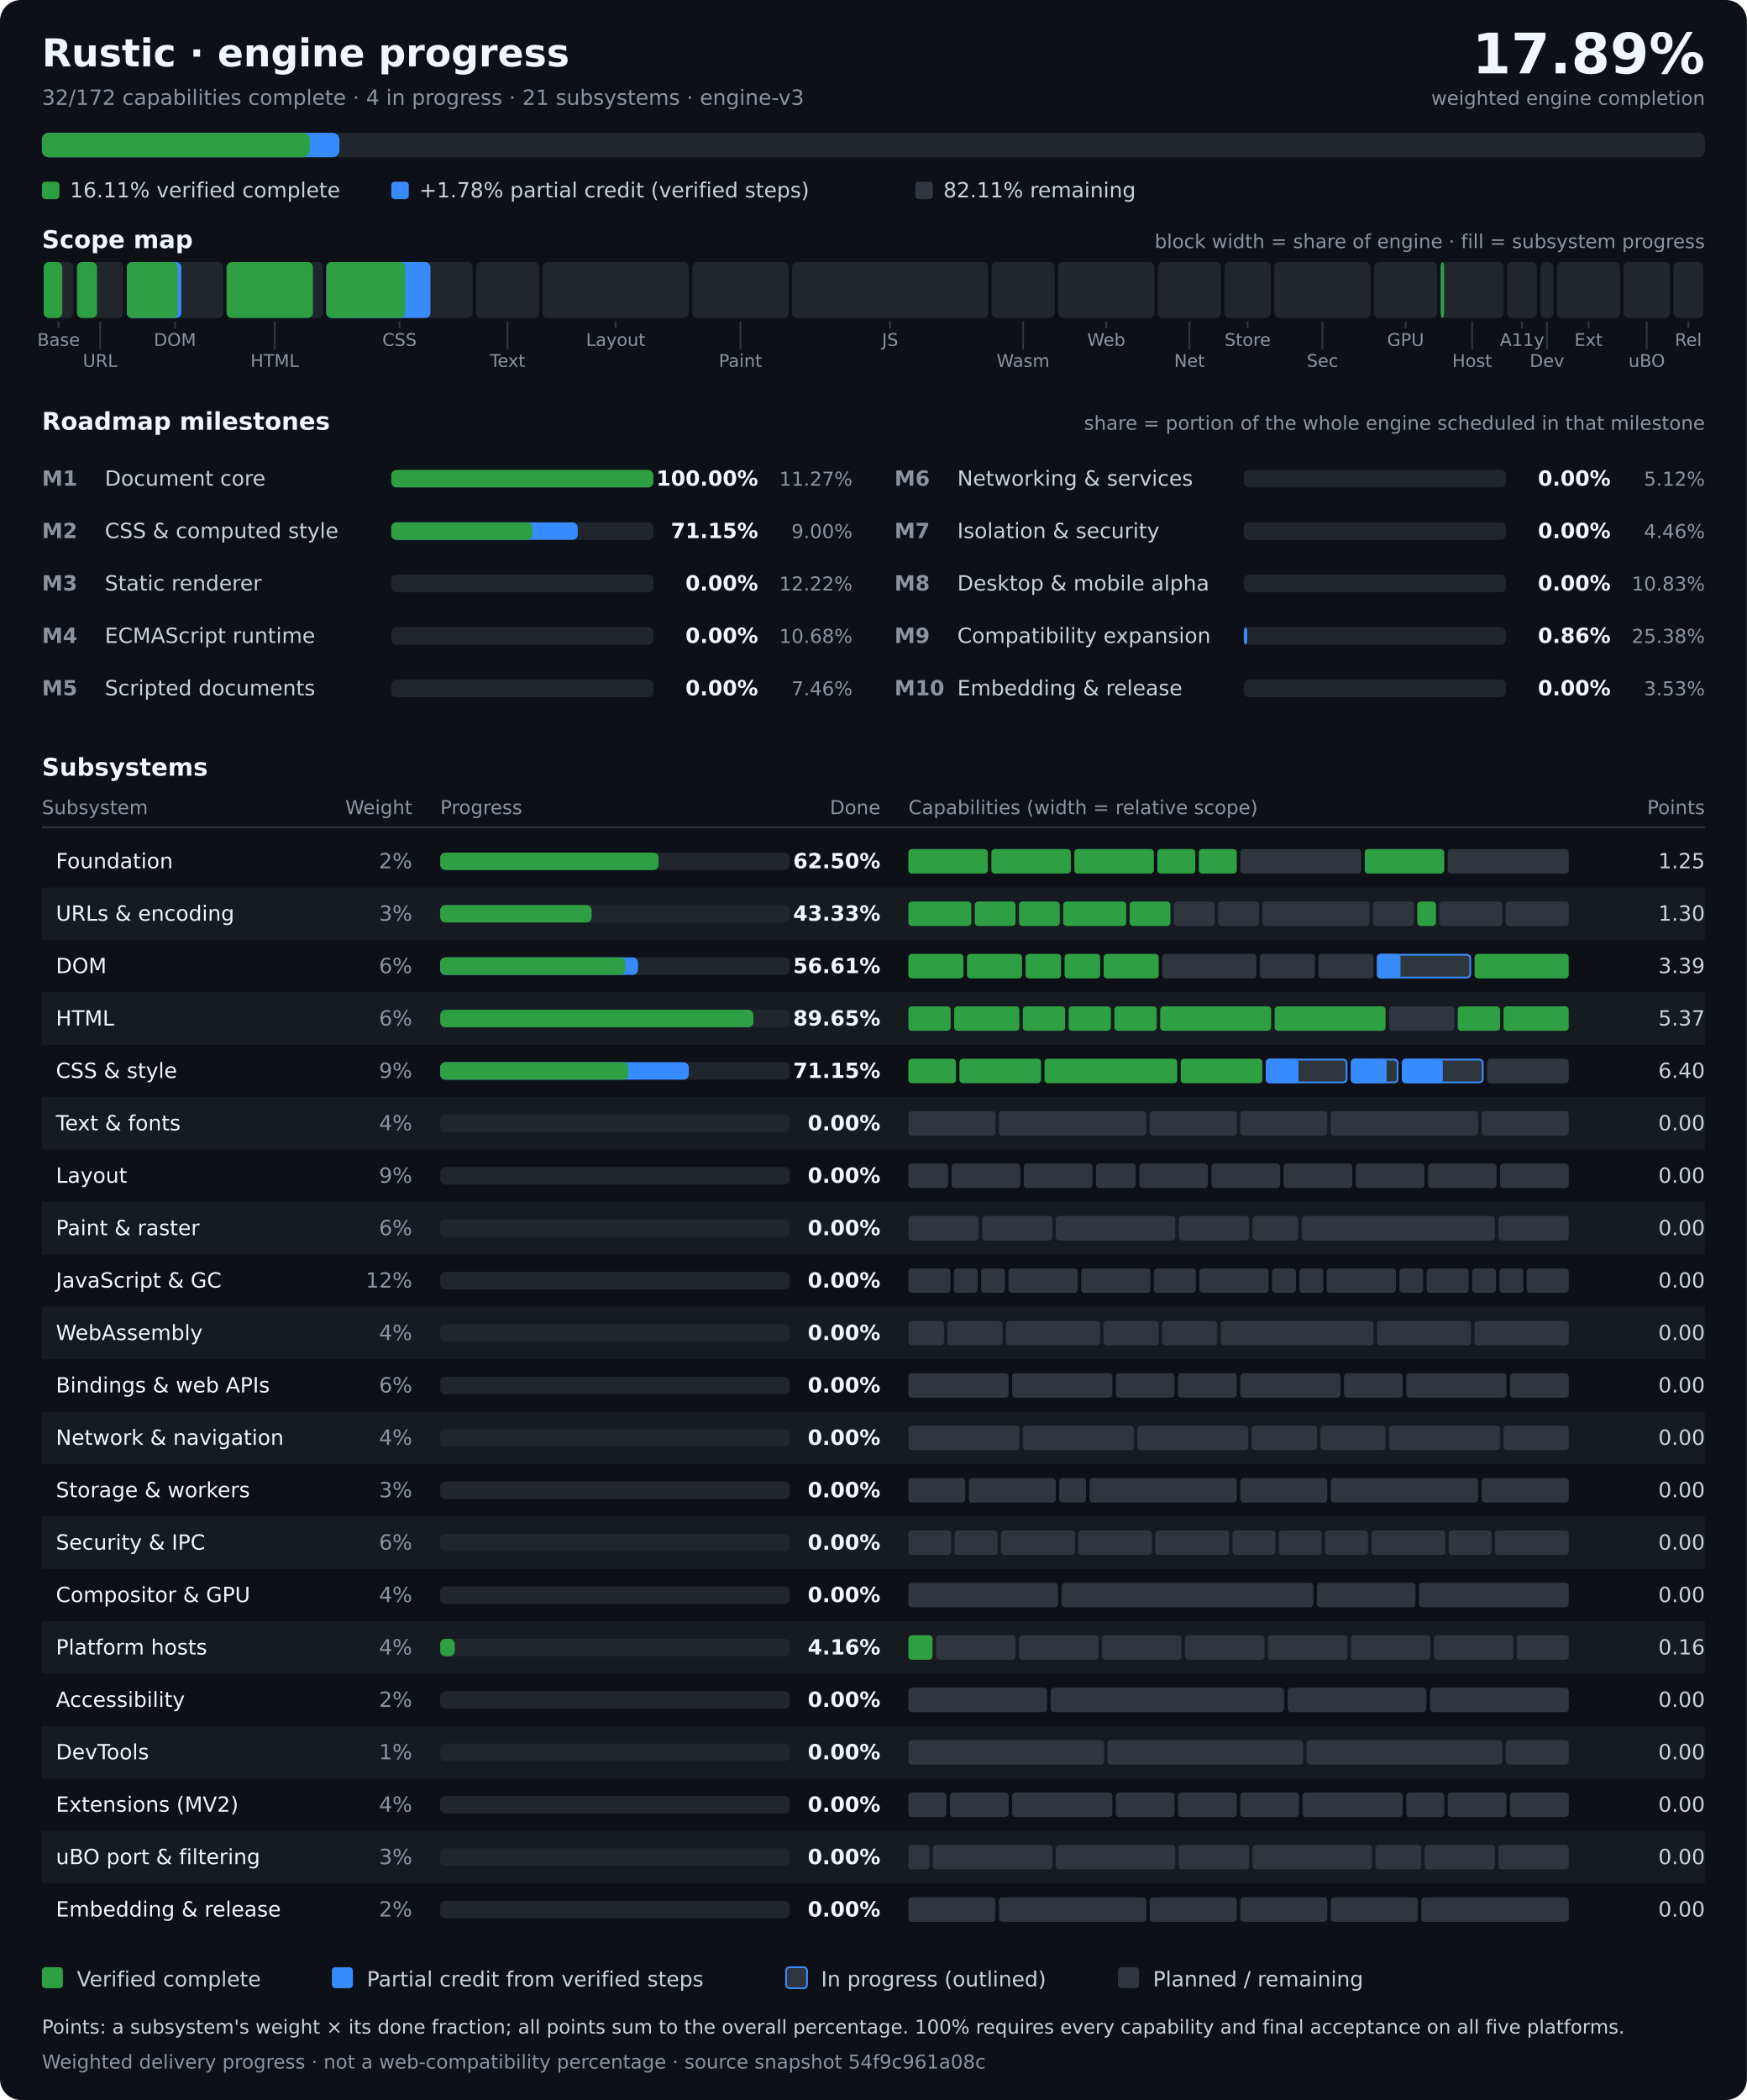
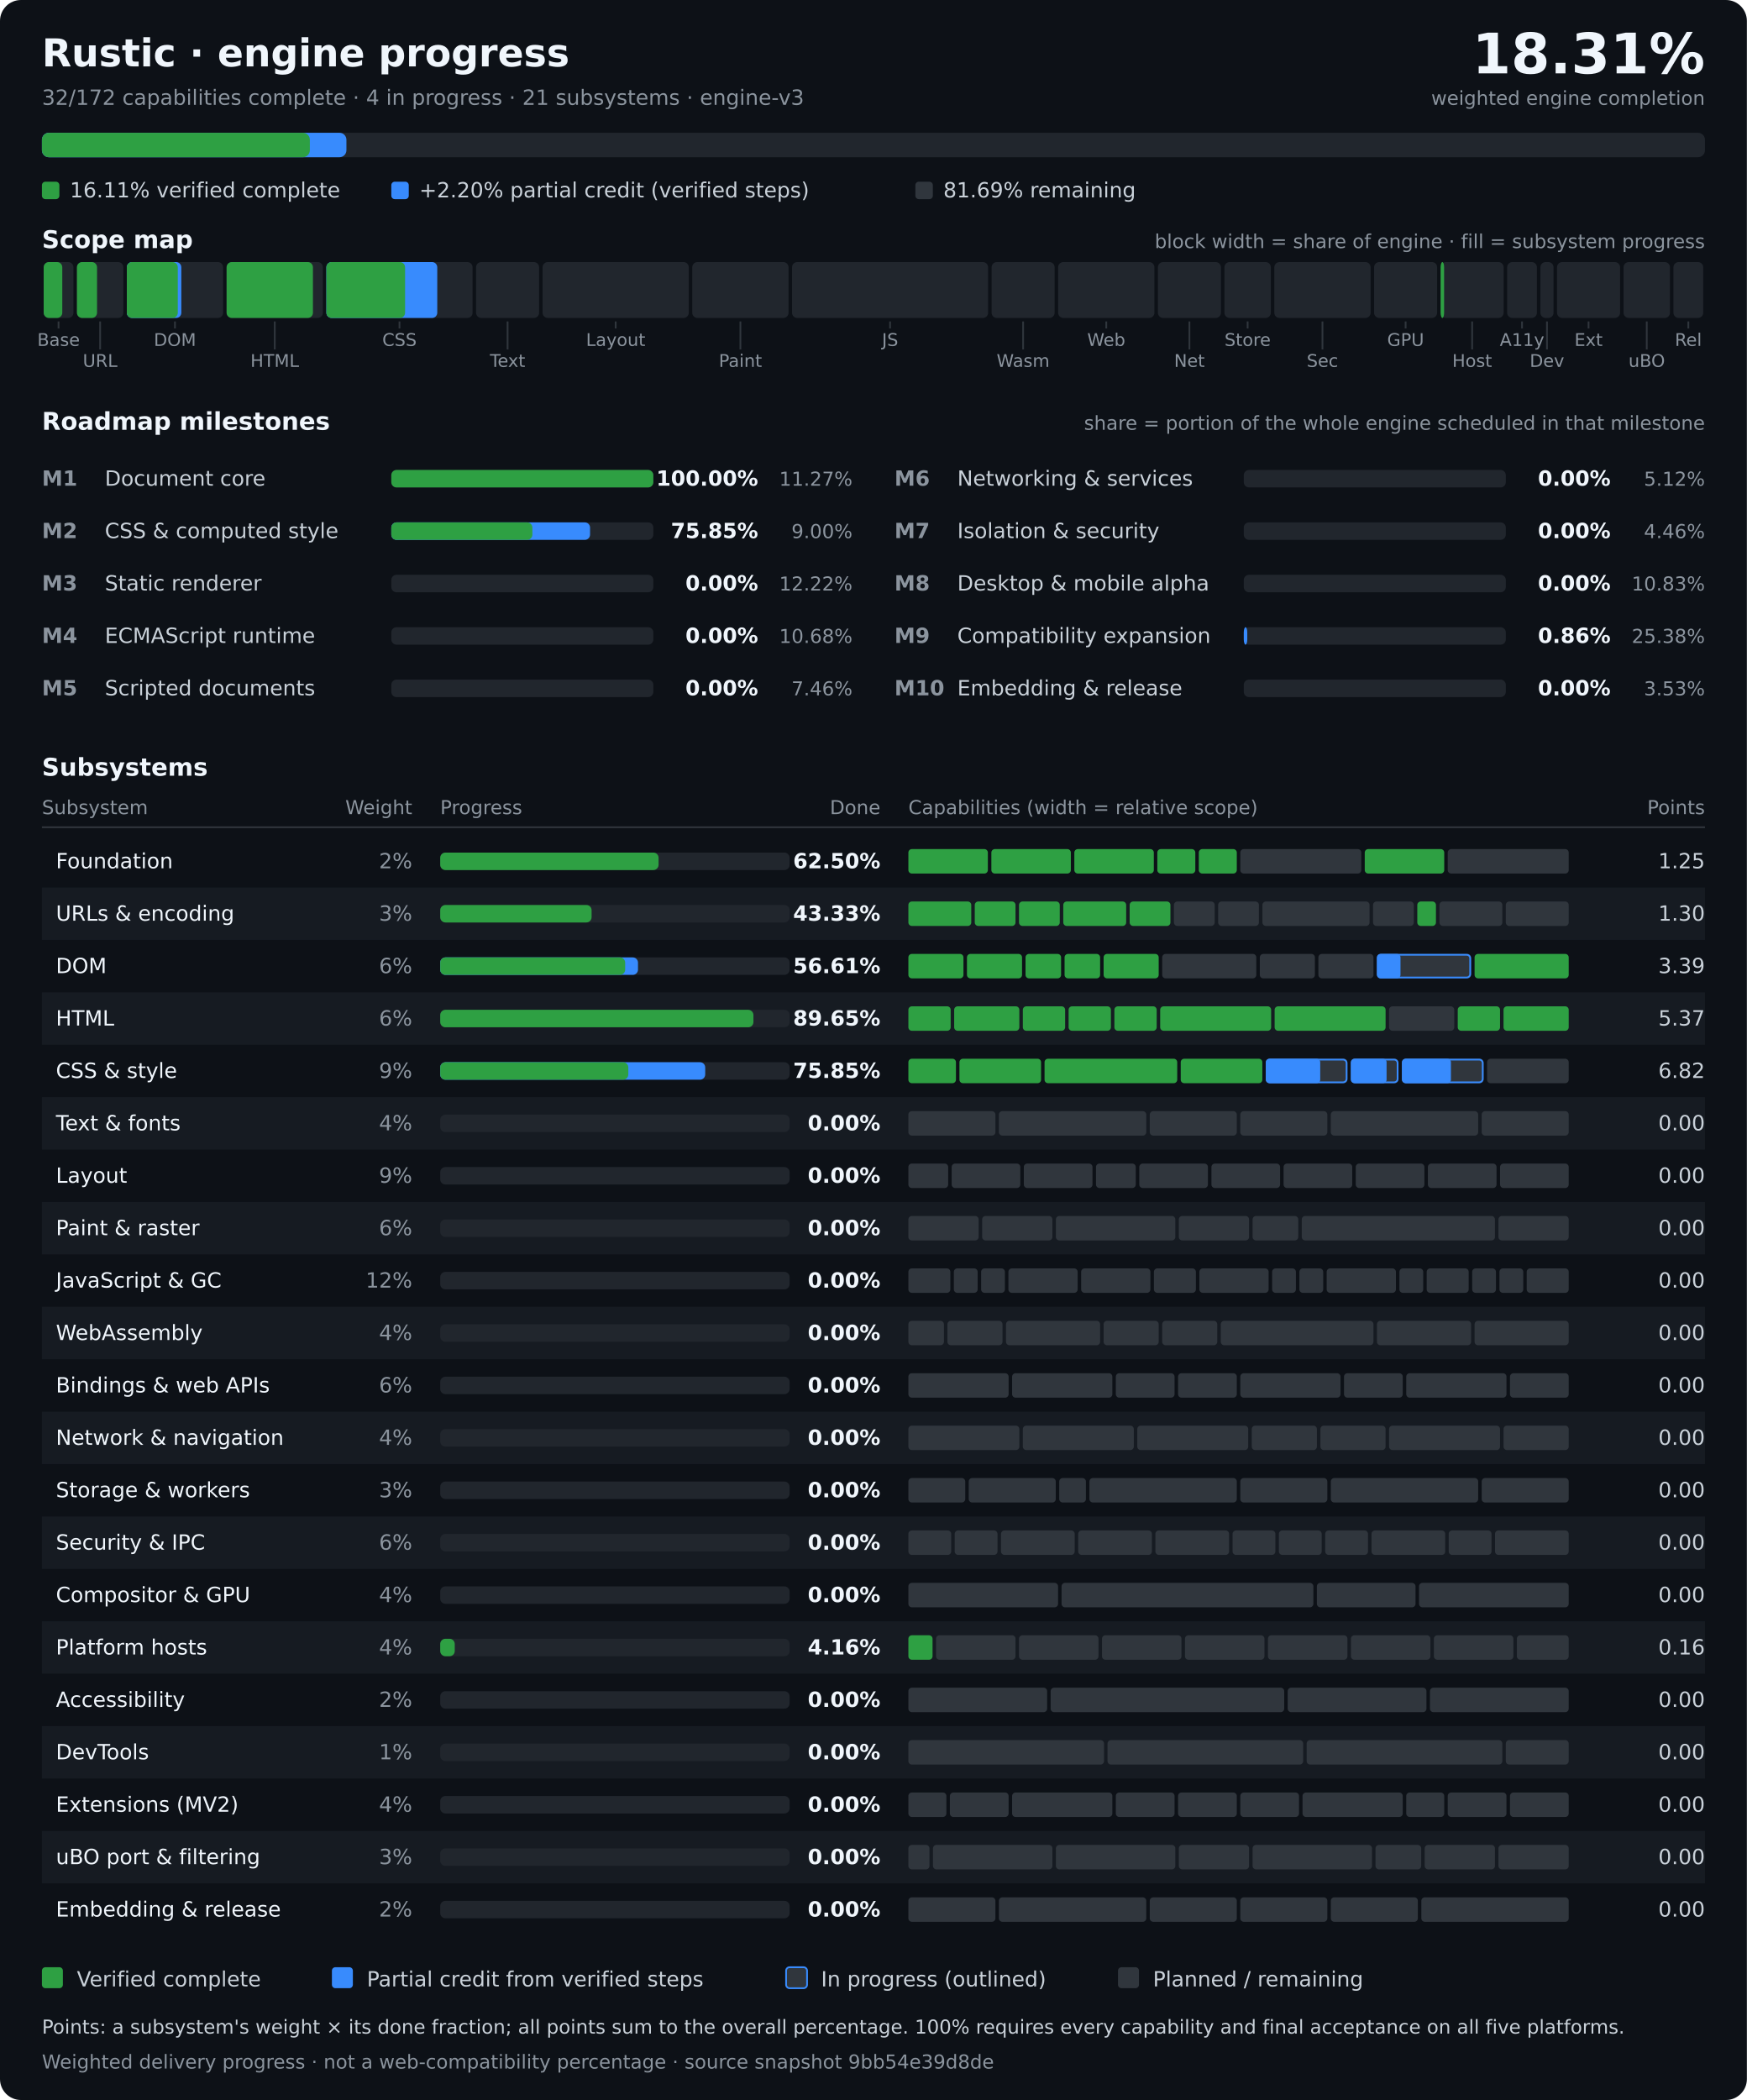
<svg xmlns="http://www.w3.org/2000/svg" width="1000" height="1202" viewBox="0 0 1000 1202" role="img" aria-labelledby="title desc">
  <rect width="1000" height="1202" rx="12" fill="#0d1117" />
  <g font-family="DejaVu Sans,Arial,sans-serif">
    <text x="24.00" y="38" fill="#f0f6fc" font-size="22" font-weight="700">Rustic · engine progress</text>
    <text x="24.00" y="60" fill="#8b949e" font-size="12">32/172 capabilities complete · 4 in progress · 21 subsystems · engine-v3</text>
-     <text x="976.00" y="42" fill="#f0f6fc" font-size="32" text-anchor="end" font-weight="700">17.89%</text>
+     <text x="976.00" y="42" fill="#f0f6fc" font-size="32" text-anchor="end" font-weight="700">18.31%</text>
    <text x="976.00" y="60" fill="#8b949e" font-size="11" text-anchor="end">weighted engine completion</text>
    <rect x="24.00" y="76" width="952.00" height="14" rx="4" fill="#21262d" />
-     <rect x="24.00" y="76" width="170.31" height="14" rx="4" fill="#388bfd" />
+     <rect x="24.00" y="76" width="174.31" height="14" rx="4" fill="#388bfd" />
    <rect x="24.00" y="76" width="153.37" height="14" rx="4" fill="#2ea043" />
    <rect x="24" y="104" width="10" height="10" rx="2" fill="#2ea043" />
    <text x="40.00" y="113" fill="#c9d1d9" font-size="12">16.11% verified complete</text>
    <rect x="224" y="104" width="10" height="10" rx="2" fill="#388bfd" />
-     <text x="240.00" y="113" fill="#c9d1d9" font-size="12">+1.78% partial credit (verified steps)</text>
+     <text x="240.00" y="113" fill="#c9d1d9" font-size="12">+2.20% partial credit (verified steps)</text>
    <rect x="524" y="104" width="10" height="10" rx="2" fill="#30363d" />
-     <text x="540.00" y="113" fill="#c9d1d9" font-size="12">82.11% remaining</text>
+     <text x="540.00" y="113" fill="#c9d1d9" font-size="12">81.69% remaining</text>
    <text x="24.00" y="142" fill="#f0f6fc" font-size="14" font-weight="600">Scope map</text>
    <text x="976.00" y="142" fill="#8b949e" font-size="11" text-anchor="end">block width = share of engine · fill = subsystem progress</text>
    <g>
      <rect x="25.00" y="150" width="17.04" height="32" rx="3" fill="#21262d" />
      <rect x="25.00" y="150" width="10.65" height="32" rx="3" fill="#2ea043" />
      <rect x="33.02" y="184" width="1" height="4" fill="#30363d" />
      <text x="33.52" y="198" fill="#8b949e" font-size="10" text-anchor="middle">Base</text>
    </g>
    <g>
      <rect x="44.04" y="150" width="26.56" height="32" rx="3" fill="#21262d" />
      <rect x="44.04" y="150" width="11.51" height="32" rx="3" fill="#2ea043" />
      <rect x="56.82" y="184" width="1" height="16" fill="#30363d" />
      <text x="57.32" y="210" fill="#8b949e" font-size="10" text-anchor="middle">URL</text>
    </g>
    <g>
      <rect x="72.60" y="150" width="55.12" height="32" rx="3" fill="#21262d" />
      <rect x="72.60" y="150" width="31.20" height="32" rx="3" fill="#388bfd" />
      <rect x="72.60" y="150" width="29.18" height="32" rx="3" fill="#2ea043" />
      <rect x="99.66" y="184" width="1" height="4" fill="#30363d" />
      <text x="100.16" y="198" fill="#8b949e" font-size="10" text-anchor="middle">DOM</text>
    </g>
    <g>
      <rect x="129.72" y="150" width="55.12" height="32" rx="3" fill="#21262d" />
      <rect x="129.72" y="150" width="49.42" height="32" rx="3" fill="#2ea043" />
      <rect x="156.78" y="184" width="1" height="16" fill="#30363d" />
      <text x="157.28" y="210" fill="#8b949e" font-size="10" text-anchor="middle">HTML</text>
    </g>
    <g>
      <rect x="186.84" y="150" width="83.68" height="32" rx="3" fill="#21262d" />
-       <rect x="186.84" y="150" width="59.54" height="32" rx="3" fill="#388bfd" />
+       <rect x="186.84" y="150" width="63.47" height="32" rx="3" fill="#388bfd" />
      <rect x="186.84" y="150" width="45.05" height="32" rx="3" fill="#2ea043" />
      <rect x="228.18" y="184" width="1" height="4" fill="#30363d" />
      <text x="228.68" y="198" fill="#8b949e" font-size="10" text-anchor="middle">CSS</text>
    </g>
    <g>
      <rect x="272.52" y="150" width="36.08" height="32" rx="3" fill="#21262d" />
      <rect x="290.06" y="184" width="1" height="16" fill="#30363d" />
      <text x="290.56" y="210" fill="#8b949e" font-size="10" text-anchor="middle">Text</text>
    </g>
    <g>
      <rect x="310.60" y="150" width="83.68" height="32" rx="3" fill="#21262d" />
      <rect x="351.94" y="184" width="1" height="4" fill="#30363d" />
      <text x="352.44" y="198" fill="#8b949e" font-size="10" text-anchor="middle">Layout</text>
    </g>
    <g>
      <rect x="396.28" y="150" width="55.12" height="32" rx="3" fill="#21262d" />
      <rect x="423.34" y="184" width="1" height="16" fill="#30363d" />
      <text x="423.84" y="210" fill="#8b949e" font-size="10" text-anchor="middle">Paint</text>
    </g>
    <g>
      <rect x="453.40" y="150" width="112.24" height="32" rx="3" fill="#21262d" />
      <rect x="509.02" y="184" width="1" height="4" fill="#30363d" />
      <text x="509.52" y="198" fill="#8b949e" font-size="10" text-anchor="middle">JS</text>
    </g>
    <g>
      <rect x="567.64" y="150" width="36.08" height="32" rx="3" fill="#21262d" />
      <rect x="585.18" y="184" width="1" height="16" fill="#30363d" />
      <text x="585.68" y="210" fill="#8b949e" font-size="10" text-anchor="middle">Wasm</text>
    </g>
    <g>
      <rect x="605.72" y="150" width="55.12" height="32" rx="3" fill="#21262d" />
      <rect x="632.78" y="184" width="1" height="4" fill="#30363d" />
      <text x="633.28" y="198" fill="#8b949e" font-size="10" text-anchor="middle">Web</text>
    </g>
    <g>
      <rect x="662.84" y="150" width="36.08" height="32" rx="3" fill="#21262d" />
      <rect x="680.38" y="184" width="1" height="16" fill="#30363d" />
      <text x="680.88" y="210" fill="#8b949e" font-size="10" text-anchor="middle">Net</text>
    </g>
    <g>
      <rect x="700.92" y="150" width="26.56" height="32" rx="3" fill="#21262d" />
      <rect x="713.70" y="184" width="1" height="4" fill="#30363d" />
      <text x="714.20" y="198" fill="#8b949e" font-size="10" text-anchor="middle">Store</text>
    </g>
    <g>
      <rect x="729.48" y="150" width="55.12" height="32" rx="3" fill="#21262d" />
      <rect x="756.54" y="184" width="1" height="16" fill="#30363d" />
      <text x="757.04" y="210" fill="#8b949e" font-size="10" text-anchor="middle">Sec</text>
    </g>
    <g>
      <rect x="786.60" y="150" width="36.08" height="32" rx="3" fill="#21262d" />
      <rect x="804.14" y="184" width="1" height="4" fill="#30363d" />
      <text x="804.64" y="198" fill="#8b949e" font-size="10" text-anchor="middle">GPU</text>
    </g>
    <g>
      <rect x="824.68" y="150" width="36.08" height="32" rx="3" fill="#21262d" />
      <rect x="824.68" y="150" width="2.00" height="32" rx="3" fill="#2ea043" />
      <rect x="842.22" y="184" width="1" height="16" fill="#30363d" />
      <text x="842.72" y="210" fill="#8b949e" font-size="10" text-anchor="middle">Host</text>
    </g>
    <g>
      <rect x="862.76" y="150" width="17.04" height="32" rx="3" fill="#21262d" />
      <rect x="870.78" y="184" width="1" height="4" fill="#30363d" />
      <text x="871.28" y="198" fill="#8b949e" font-size="10" text-anchor="middle">A11y</text>
    </g>
    <g>
      <rect x="881.80" y="150" width="7.52" height="32" rx="3" fill="#21262d" />
      <rect x="885.06" y="184" width="1" height="16" fill="#30363d" />
      <text x="885.56" y="210" fill="#8b949e" font-size="10" text-anchor="middle">Dev</text>
    </g>
    <g>
      <rect x="891.32" y="150" width="36.08" height="32" rx="3" fill="#21262d" />
      <rect x="908.86" y="184" width="1" height="4" fill="#30363d" />
      <text x="909.36" y="198" fill="#8b949e" font-size="10" text-anchor="middle">Ext</text>
    </g>
    <g>
      <rect x="929.40" y="150" width="26.56" height="32" rx="3" fill="#21262d" />
      <rect x="942.18" y="184" width="1" height="16" fill="#30363d" />
      <text x="942.68" y="210" fill="#8b949e" font-size="10" text-anchor="middle">uBO</text>
    </g>
    <g>
      <rect x="957.96" y="150" width="17.04" height="32" rx="3" fill="#21262d" />
      <rect x="965.98" y="184" width="1" height="4" fill="#30363d" />
      <text x="966.48" y="198" fill="#8b949e" font-size="10" text-anchor="middle">Rel</text>
    </g>
    <text x="24.00" y="246" fill="#f0f6fc" font-size="14" font-weight="600">Roadmap milestones</text>
    <text x="976.00" y="246" fill="#8b949e" font-size="11" text-anchor="end">share = portion of the whole engine scheduled in that milestone</text>
    <g>
      <text x="24.00" y="278" fill="#8b949e" font-size="12" font-weight="600">M1</text>
      <text x="60.00" y="278" fill="#c9d1d9" font-size="12">Document core</text>
      <rect x="224.00" y="269" width="150.00" height="10" rx="3" fill="#21262d" />
      <rect x="224.00" y="269" width="150.00" height="10" rx="3" fill="#2ea043" />
      <text x="434.00" y="278" fill="#f0f6fc" font-size="12" text-anchor="end" font-weight="600">100.00%</text>
      <text x="488.00" y="278" fill="#8b949e" font-size="11" text-anchor="end">11.27%</text>
    </g>
    <g>
      <text x="24.00" y="308" fill="#8b949e" font-size="12" font-weight="600">M2</text>
      <text x="60.00" y="308" fill="#c9d1d9" font-size="12">CSS &amp; computed style</text>
      <rect x="224.00" y="299" width="150.00" height="10" rx="3" fill="#21262d" />
-       <rect x="224.00" y="299" width="106.72" height="10" rx="3" fill="#388bfd" />
+       <rect x="224.00" y="299" width="113.78" height="10" rx="3" fill="#388bfd" />
      <rect x="224.00" y="299" width="80.76" height="10" rx="3" fill="#2ea043" />
-       <text x="434.00" y="308" fill="#f0f6fc" font-size="12" text-anchor="end" font-weight="600">71.15%</text>
+       <text x="434.00" y="308" fill="#f0f6fc" font-size="12" text-anchor="end" font-weight="600">75.85%</text>
      <text x="488.00" y="308" fill="#8b949e" font-size="11" text-anchor="end">9.00%</text>
    </g>
    <g>
      <text x="24.00" y="338" fill="#8b949e" font-size="12" font-weight="600">M3</text>
      <text x="60.00" y="338" fill="#c9d1d9" font-size="12">Static renderer</text>
      <rect x="224.00" y="329" width="150.00" height="10" rx="3" fill="#21262d" />
      <text x="434.00" y="338" fill="#f0f6fc" font-size="12" text-anchor="end" font-weight="600">0.00%</text>
      <text x="488.00" y="338" fill="#8b949e" font-size="11" text-anchor="end">12.22%</text>
    </g>
    <g>
      <text x="24.00" y="368" fill="#8b949e" font-size="12" font-weight="600">M4</text>
      <text x="60.00" y="368" fill="#c9d1d9" font-size="12">ECMAScript runtime</text>
      <rect x="224.00" y="359" width="150.00" height="10" rx="3" fill="#21262d" />
      <text x="434.00" y="368" fill="#f0f6fc" font-size="12" text-anchor="end" font-weight="600">0.00%</text>
      <text x="488.00" y="368" fill="#8b949e" font-size="11" text-anchor="end">10.68%</text>
    </g>
    <g>
      <text x="24.00" y="398" fill="#8b949e" font-size="12" font-weight="600">M5</text>
      <text x="60.00" y="398" fill="#c9d1d9" font-size="12">Scripted documents</text>
      <rect x="224.00" y="389" width="150.00" height="10" rx="3" fill="#21262d" />
      <text x="434.00" y="398" fill="#f0f6fc" font-size="12" text-anchor="end" font-weight="600">0.00%</text>
      <text x="488.00" y="398" fill="#8b949e" font-size="11" text-anchor="end">7.46%</text>
    </g>
    <g>
      <text x="512.00" y="278" fill="#8b949e" font-size="12" font-weight="600">M6</text>
      <text x="548.00" y="278" fill="#c9d1d9" font-size="12">Networking &amp; services</text>
      <rect x="712.00" y="269" width="150.00" height="10" rx="3" fill="#21262d" />
      <text x="922.00" y="278" fill="#f0f6fc" font-size="12" text-anchor="end" font-weight="600">0.00%</text>
      <text x="976.00" y="278" fill="#8b949e" font-size="11" text-anchor="end">5.12%</text>
    </g>
    <g>
      <text x="512.00" y="308" fill="#8b949e" font-size="12" font-weight="600">M7</text>
      <text x="548.00" y="308" fill="#c9d1d9" font-size="12">Isolation &amp; security</text>
      <rect x="712.00" y="299" width="150.00" height="10" rx="3" fill="#21262d" />
      <text x="922.00" y="308" fill="#f0f6fc" font-size="12" text-anchor="end" font-weight="600">0.00%</text>
      <text x="976.00" y="308" fill="#8b949e" font-size="11" text-anchor="end">4.46%</text>
    </g>
    <g>
      <text x="512.00" y="338" fill="#8b949e" font-size="12" font-weight="600">M8</text>
      <text x="548.00" y="338" fill="#c9d1d9" font-size="12">Desktop &amp; mobile alpha</text>
      <rect x="712.00" y="329" width="150.00" height="10" rx="3" fill="#21262d" />
      <text x="922.00" y="338" fill="#f0f6fc" font-size="12" text-anchor="end" font-weight="600">0.00%</text>
      <text x="976.00" y="338" fill="#8b949e" font-size="11" text-anchor="end">10.83%</text>
    </g>
    <g>
      <text x="512.00" y="368" fill="#8b949e" font-size="12" font-weight="600">M9</text>
      <text x="548.00" y="368" fill="#c9d1d9" font-size="12">Compatibility expansion</text>
      <rect x="712.00" y="359" width="150.00" height="10" rx="3" fill="#21262d" />
      <rect x="712.00" y="359" width="2.00" height="10" rx="3" fill="#388bfd" />
      <text x="922.00" y="368" fill="#f0f6fc" font-size="12" text-anchor="end" font-weight="600">0.86%</text>
      <text x="976.00" y="368" fill="#8b949e" font-size="11" text-anchor="end">25.38%</text>
    </g>
    <g>
      <text x="512.00" y="398" fill="#8b949e" font-size="12" font-weight="600">M10</text>
      <text x="548.00" y="398" fill="#c9d1d9" font-size="12">Embedding &amp; release</text>
      <rect x="712.00" y="389" width="150.00" height="10" rx="3" fill="#21262d" />
      <text x="922.00" y="398" fill="#f0f6fc" font-size="12" text-anchor="end" font-weight="600">0.00%</text>
      <text x="976.00" y="398" fill="#8b949e" font-size="11" text-anchor="end">3.53%</text>
    </g>
    <text x="24.00" y="444" fill="#f0f6fc" font-size="14" font-weight="600">Subsystems</text>
    <text x="24.00" y="466" fill="#8b949e" font-size="11">Subsystem</text>
    <text x="236.00" y="466" fill="#8b949e" font-size="11" text-anchor="end">Weight</text>
    <text x="252.00" y="466" fill="#8b949e" font-size="11">Progress</text>
    <text x="504.00" y="466" fill="#8b949e" font-size="11" text-anchor="end">Done</text>
    <text x="520.00" y="466" fill="#8b949e" font-size="11">Capabilities (width = relative scope)</text>
    <text x="976.00" y="466" fill="#8b949e" font-size="11" text-anchor="end">Points</text>
    <rect x="24" y="473" width="952" height="1" fill="#30363d" />
    <g>
      <text x="32.00" y="497" fill="#f0f6fc" font-size="12">Foundation</text>
      <text x="236.00" y="497" fill="#8b949e" font-size="12" text-anchor="end">2%</text>
      <rect x="252.00" y="488" width="200.00" height="10" rx="3" fill="#21262d" />
      <rect x="252.00" y="488" width="125.00" height="10" rx="3" fill="#2ea043" />
      <text x="504.00" y="497" fill="#f0f6fc" font-size="12" text-anchor="end" font-weight="600">62.50%</text>
      <g>
        <rect x="520.00" y="486" width="45.50" height="14" rx="2" fill="#2ea043" />
      </g>
      <g>
        <rect x="567.50" y="486" width="45.50" height="14" rx="2" fill="#2ea043" />
      </g>
      <g>
        <rect x="615.00" y="486" width="45.50" height="14" rx="2" fill="#2ea043" />
      </g>
      <g>
        <rect x="662.50" y="486" width="21.75" height="14" rx="2" fill="#2ea043" />
      </g>
      <g>
        <rect x="686.25" y="486" width="21.75" height="14" rx="2" fill="#2ea043" />
      </g>
      <g>
        <rect x="710.00" y="486" width="69.25" height="14" rx="2" fill="#30363d" />
      </g>
      <g>
        <rect x="781.25" y="486" width="45.50" height="14" rx="2" fill="#2ea043" />
      </g>
      <g>
        <rect x="828.75" y="486" width="69.25" height="14" rx="2" fill="#30363d" />
      </g>
      <text x="976.00" y="497" fill="#c9d1d9" font-size="12" text-anchor="end">1.25</text>
    </g>
    <g>
      <rect x="24" y="508" width="952" height="30" fill="#161b22" />
      <text x="32.00" y="527" fill="#f0f6fc" font-size="12">URLs &amp; encoding</text>
      <text x="236.00" y="527" fill="#8b949e" font-size="12" text-anchor="end">3%</text>
      <rect x="252.00" y="518" width="200.00" height="10" rx="3" fill="#21262d" />
      <rect x="252.00" y="518" width="86.66" height="10" rx="3" fill="#2ea043" />
      <text x="504.00" y="527" fill="#f0f6fc" font-size="12" text-anchor="end" font-weight="600">43.33%</text>
      <g>
        <rect x="520.00" y="516" width="36.00" height="14" rx="2" fill="#2ea043" />
      </g>
      <g>
        <rect x="558.00" y="516" width="23.33" height="14" rx="2" fill="#2ea043" />
      </g>
      <g>
        <rect x="583.33" y="516" width="23.33" height="14" rx="2" fill="#2ea043" />
      </g>
      <g>
        <rect x="608.67" y="516" width="36.00" height="14" rx="2" fill="#2ea043" />
      </g>
      <g>
        <rect x="646.67" y="516" width="23.33" height="14" rx="2" fill="#2ea043" />
      </g>
      <g>
        <rect x="672.00" y="516" width="23.33" height="14" rx="2" fill="#30363d" />
      </g>
      <g>
        <rect x="697.33" y="516" width="23.33" height="14" rx="2" fill="#30363d" />
      </g>
      <g>
        <rect x="722.67" y="516" width="61.33" height="14" rx="2" fill="#30363d" />
      </g>
      <g>
        <rect x="786.00" y="516" width="23.33" height="14" rx="2" fill="#30363d" />
      </g>
      <g>
        <rect x="811.33" y="516" width="10.67" height="14" rx="2" fill="#2ea043" />
      </g>
      <g>
        <rect x="824.00" y="516" width="36.00" height="14" rx="2" fill="#30363d" />
      </g>
      <g>
        <rect x="862.00" y="516" width="36.00" height="14" rx="2" fill="#30363d" />
      </g>
      <text x="976.00" y="527" fill="#c9d1d9" font-size="12" text-anchor="end">1.30</text>
    </g>
    <g>
      <text x="32.00" y="557" fill="#f0f6fc" font-size="12">DOM</text>
      <text x="236.00" y="557" fill="#8b949e" font-size="12" text-anchor="end">6%</text>
      <rect x="252.00" y="548" width="200.00" height="10" rx="3" fill="#21262d" />
      <rect x="252.00" y="548" width="113.22" height="10" rx="3" fill="#388bfd" />
      <rect x="252.00" y="548" width="105.88" height="10" rx="3" fill="#2ea043" />
      <text x="504.00" y="557" fill="#f0f6fc" font-size="12" text-anchor="end" font-weight="600">56.61%</text>
      <g>
        <rect x="520.00" y="546" width="31.53" height="14" rx="2" fill="#2ea043" />
      </g>
      <g>
        <rect x="553.53" y="546" width="31.53" height="14" rx="2" fill="#2ea043" />
      </g>
      <g>
        <rect x="587.06" y="546" width="20.35" height="14" rx="2" fill="#2ea043" />
      </g>
      <g>
        <rect x="609.41" y="546" width="20.35" height="14" rx="2" fill="#2ea043" />
      </g>
      <g>
        <rect x="631.76" y="546" width="31.53" height="14" rx="2" fill="#2ea043" />
      </g>
      <g>
        <rect x="665.29" y="546" width="53.88" height="14" rx="2" fill="#30363d" />
      </g>
      <g>
        <rect x="721.18" y="546" width="31.53" height="14" rx="2" fill="#30363d" />
      </g>
      <g>
        <rect x="754.71" y="546" width="31.53" height="14" rx="2" fill="#30363d" />
      </g>
      <g>
        <rect x="788.24" y="546" width="53.88" height="14" rx="2" fill="#30363d" />
        <rect x="788.24" y="546" width="13.47" height="14" rx="2" fill="#388bfd" />
        <rect x="788.74" y="546.5" width="52.88" height="13" rx="2" fill="none" stroke="#388bfd" />
      </g>
      <g>
        <rect x="844.12" y="546" width="53.88" height="14" rx="2" fill="#2ea043" />
      </g>
      <text x="976.00" y="557" fill="#c9d1d9" font-size="12" text-anchor="end">3.39</text>
    </g>
    <g>
      <rect x="24" y="568" width="952" height="30" fill="#161b22" />
      <text x="32.00" y="587" fill="#f0f6fc" font-size="12">HTML</text>
      <text x="236.00" y="587" fill="#8b949e" font-size="12" text-anchor="end">6%</text>
      <rect x="252.00" y="578" width="200.00" height="10" rx="3" fill="#21262d" />
      <rect x="252.00" y="578" width="179.30" height="10" rx="3" fill="#2ea043" />
      <text x="504.00" y="587" fill="#f0f6fc" font-size="12" text-anchor="end" font-weight="600">89.65%</text>
      <g>
        <rect x="520.00" y="576" width="24.21" height="14" rx="2" fill="#2ea043" />
      </g>
      <g>
        <rect x="546.21" y="576" width="37.31" height="14" rx="2" fill="#2ea043" />
      </g>
      <g>
        <rect x="585.52" y="576" width="24.21" height="14" rx="2" fill="#2ea043" />
      </g>
      <g>
        <rect x="611.72" y="576" width="24.21" height="14" rx="2" fill="#2ea043" />
      </g>
      <g>
        <rect x="637.93" y="576" width="24.21" height="14" rx="2" fill="#2ea043" />
      </g>
      <g>
        <rect x="664.14" y="576" width="63.52" height="14" rx="2" fill="#2ea043" />
      </g>
      <g>
        <rect x="729.66" y="576" width="63.52" height="14" rx="2" fill="#2ea043" />
      </g>
      <g>
        <rect x="795.17" y="576" width="37.31" height="14" rx="2" fill="#30363d" />
      </g>
      <g>
        <rect x="834.48" y="576" width="24.21" height="14" rx="2" fill="#2ea043" />
      </g>
      <g>
        <rect x="860.69" y="576" width="37.31" height="14" rx="2" fill="#2ea043" />
      </g>
      <text x="976.00" y="587" fill="#c9d1d9" font-size="12" text-anchor="end">5.37</text>
    </g>
    <g>
      <text x="32.00" y="617" fill="#f0f6fc" font-size="12">CSS &amp; style</text>
      <text x="236.00" y="617" fill="#8b949e" font-size="12" text-anchor="end">9%</text>
      <rect x="252.00" y="608" width="200.00" height="10" rx="3" fill="#21262d" />
-       <rect x="252.00" y="608" width="142.30" height="10" rx="3" fill="#388bfd" />
+       <rect x="252.00" y="608" width="151.70" height="10" rx="3" fill="#388bfd" />
      <rect x="252.00" y="608" width="107.68" height="10" rx="3" fill="#2ea043" />
-       <text x="504.00" y="617" fill="#f0f6fc" font-size="12" text-anchor="end" font-weight="600">71.15%</text>
+       <text x="504.00" y="617" fill="#f0f6fc" font-size="12" text-anchor="end" font-weight="600">75.85%</text>
      <g>
        <rect x="520.00" y="606" width="27.23" height="14" rx="2" fill="#2ea043" />
      </g>
      <g>
        <rect x="549.23" y="606" width="46.72" height="14" rx="2" fill="#2ea043" />
      </g>
      <g>
        <rect x="597.95" y="606" width="75.95" height="14" rx="2" fill="#2ea043" />
      </g>
      <g>
        <rect x="675.90" y="606" width="46.72" height="14" rx="2" fill="#2ea043" />
      </g>
      <g>
        <rect x="724.62" y="606" width="46.72" height="14" rx="2" fill="#30363d" />
-         <rect x="724.62" y="606" width="18.69" height="14" rx="2" fill="#388bfd" />
+         <rect x="724.62" y="606" width="31.14" height="14" rx="2" fill="#388bfd" />
        <rect x="725.12" y="606.5" width="45.72" height="13" rx="2" fill="none" stroke="#388bfd" />
      </g>
      <g>
        <rect x="773.33" y="606" width="27.23" height="14" rx="2" fill="#30363d" />
        <rect x="773.33" y="606" width="20.42" height="14" rx="2" fill="#388bfd" />
        <rect x="773.83" y="606.5" width="26.23" height="13" rx="2" fill="none" stroke="#388bfd" />
      </g>
      <g>
        <rect x="802.56" y="606" width="46.72" height="14" rx="2" fill="#30363d" />
-         <rect x="802.56" y="606" width="23.36" height="14" rx="2" fill="#388bfd" />
+         <rect x="802.56" y="606" width="28.03" height="14" rx="2" fill="#388bfd" />
        <rect x="803.06" y="606.5" width="45.72" height="13" rx="2" fill="none" stroke="#388bfd" />
      </g>
      <g>
        <rect x="851.28" y="606" width="46.72" height="14" rx="2" fill="#30363d" />
      </g>
-       <text x="976.00" y="617" fill="#c9d1d9" font-size="12" text-anchor="end">6.40</text>
+       <text x="976.00" y="617" fill="#c9d1d9" font-size="12" text-anchor="end">6.82</text>
    </g>
    <g>
      <rect x="24" y="628" width="952" height="30" fill="#161b22" />
      <text x="32.00" y="647" fill="#f0f6fc" font-size="12">Text &amp; fonts</text>
      <text x="236.00" y="647" fill="#8b949e" font-size="12" text-anchor="end">4%</text>
      <rect x="252.00" y="638" width="200.00" height="10" rx="3" fill="#21262d" />
      <text x="504.00" y="647" fill="#f0f6fc" font-size="12" text-anchor="end" font-weight="600">0.00%</text>
      <g>
        <rect x="520.00" y="636" width="49.82" height="14" rx="2" fill="#30363d" />
      </g>
      <g>
        <rect x="571.82" y="636" width="84.36" height="14" rx="2" fill="#30363d" />
      </g>
      <g>
        <rect x="658.18" y="636" width="49.82" height="14" rx="2" fill="#30363d" />
      </g>
      <g>
        <rect x="710.00" y="636" width="49.82" height="14" rx="2" fill="#30363d" />
      </g>
      <g>
        <rect x="761.82" y="636" width="84.36" height="14" rx="2" fill="#30363d" />
      </g>
      <g>
        <rect x="848.18" y="636" width="49.82" height="14" rx="2" fill="#30363d" />
      </g>
      <text x="976.00" y="647" fill="#c9d1d9" font-size="12" text-anchor="end">0.00</text>
    </g>
    <g>
      <text x="32.00" y="677" fill="#f0f6fc" font-size="12">Layout</text>
      <text x="236.00" y="677" fill="#8b949e" font-size="12" text-anchor="end">9%</text>
      <rect x="252.00" y="668" width="200.00" height="10" rx="3" fill="#21262d" />
      <text x="504.00" y="677" fill="#f0f6fc" font-size="12" text-anchor="end" font-weight="600">0.00%</text>
      <g>
        <rect x="520.00" y="666" width="22.78" height="14" rx="2" fill="#30363d" />
      </g>
      <g>
        <rect x="544.78" y="666" width="39.30" height="14" rx="2" fill="#30363d" />
      </g>
      <g>
        <rect x="586.09" y="666" width="39.30" height="14" rx="2" fill="#30363d" />
      </g>
      <g>
        <rect x="627.39" y="666" width="22.78" height="14" rx="2" fill="#30363d" />
      </g>
      <g>
        <rect x="652.17" y="666" width="39.30" height="14" rx="2" fill="#30363d" />
      </g>
      <g>
        <rect x="693.48" y="666" width="39.30" height="14" rx="2" fill="#30363d" />
      </g>
      <g>
        <rect x="734.78" y="666" width="39.30" height="14" rx="2" fill="#30363d" />
      </g>
      <g>
        <rect x="776.09" y="666" width="39.30" height="14" rx="2" fill="#30363d" />
      </g>
      <g>
        <rect x="817.39" y="666" width="39.30" height="14" rx="2" fill="#30363d" />
      </g>
      <g>
        <rect x="858.70" y="666" width="39.30" height="14" rx="2" fill="#30363d" />
      </g>
      <text x="976.00" y="677" fill="#c9d1d9" font-size="12" text-anchor="end">0.00</text>
    </g>
    <g>
      <rect x="24" y="688" width="952" height="30" fill="#161b22" />
      <text x="32.00" y="707" fill="#f0f6fc" font-size="12">Paint &amp; raster</text>
      <text x="236.00" y="707" fill="#8b949e" font-size="12" text-anchor="end">6%</text>
      <rect x="252.00" y="698" width="200.00" height="10" rx="3" fill="#21262d" />
      <text x="504.00" y="707" fill="#f0f6fc" font-size="12" text-anchor="end" font-weight="600">0.00%</text>
      <g>
        <rect x="520.00" y="696" width="40.22" height="14" rx="2" fill="#30363d" />
      </g>
      <g>
        <rect x="562.22" y="696" width="40.22" height="14" rx="2" fill="#30363d" />
      </g>
      <g>
        <rect x="604.44" y="696" width="68.37" height="14" rx="2" fill="#30363d" />
      </g>
      <g>
        <rect x="674.81" y="696" width="40.22" height="14" rx="2" fill="#30363d" />
      </g>
      <g>
        <rect x="717.04" y="696" width="26.15" height="14" rx="2" fill="#30363d" />
      </g>
      <g>
        <rect x="745.19" y="696" width="110.59" height="14" rx="2" fill="#30363d" />
      </g>
      <g>
        <rect x="857.78" y="696" width="40.22" height="14" rx="2" fill="#30363d" />
      </g>
      <text x="976.00" y="707" fill="#c9d1d9" font-size="12" text-anchor="end">0.00</text>
    </g>
    <g>
      <text x="32.00" y="737" fill="#f0f6fc" font-size="12">JavaScript &amp; GC</text>
      <text x="236.00" y="737" fill="#8b949e" font-size="12" text-anchor="end">12%</text>
      <rect x="252.00" y="728" width="200.00" height="10" rx="3" fill="#21262d" />
      <text x="504.00" y="737" fill="#f0f6fc" font-size="12" text-anchor="end" font-weight="600">0.00%</text>
      <g>
        <rect x="520.00" y="726" width="24.03" height="14" rx="2" fill="#30363d" />
      </g>
      <g>
        <rect x="546.03" y="726" width="13.62" height="14" rx="2" fill="#30363d" />
      </g>
      <g>
        <rect x="561.64" y="726" width="13.62" height="14" rx="2" fill="#30363d" />
      </g>
      <g>
        <rect x="577.26" y="726" width="39.64" height="14" rx="2" fill="#30363d" />
      </g>
      <g>
        <rect x="618.90" y="726" width="39.64" height="14" rx="2" fill="#30363d" />
      </g>
      <g>
        <rect x="660.55" y="726" width="24.03" height="14" rx="2" fill="#30363d" />
      </g>
      <g>
        <rect x="686.58" y="726" width="39.64" height="14" rx="2" fill="#30363d" />
      </g>
      <g>
        <rect x="728.22" y="726" width="13.62" height="14" rx="2" fill="#30363d" />
      </g>
      <g>
        <rect x="743.84" y="726" width="13.62" height="14" rx="2" fill="#30363d" />
      </g>
      <g>
        <rect x="759.45" y="726" width="39.64" height="14" rx="2" fill="#30363d" />
      </g>
      <g>
        <rect x="801.10" y="726" width="13.62" height="14" rx="2" fill="#30363d" />
      </g>
      <g>
        <rect x="816.71" y="726" width="24.03" height="14" rx="2" fill="#30363d" />
      </g>
      <g>
        <rect x="842.74" y="726" width="13.62" height="14" rx="2" fill="#30363d" />
      </g>
      <g>
        <rect x="858.36" y="726" width="13.62" height="14" rx="2" fill="#30363d" />
      </g>
      <g>
        <rect x="873.97" y="726" width="24.03" height="14" rx="2" fill="#30363d" />
      </g>
      <text x="976.00" y="737" fill="#c9d1d9" font-size="12" text-anchor="end">0.00</text>
    </g>
    <g>
      <rect x="24" y="748" width="952" height="30" fill="#161b22" />
      <text x="32.00" y="767" fill="#f0f6fc" font-size="12">WebAssembly</text>
      <text x="236.00" y="767" fill="#8b949e" font-size="12" text-anchor="end">4%</text>
      <rect x="252.00" y="758" width="200.00" height="10" rx="3" fill="#21262d" />
      <text x="504.00" y="767" fill="#f0f6fc" font-size="12" text-anchor="end" font-weight="600">0.00%</text>
      <g>
        <rect x="520.00" y="756" width="20.35" height="14" rx="2" fill="#30363d" />
      </g>
      <g>
        <rect x="542.35" y="756" width="31.53" height="14" rx="2" fill="#30363d" />
      </g>
      <g>
        <rect x="575.88" y="756" width="53.88" height="14" rx="2" fill="#30363d" />
      </g>
      <g>
        <rect x="631.76" y="756" width="31.53" height="14" rx="2" fill="#30363d" />
      </g>
      <g>
        <rect x="665.29" y="756" width="31.53" height="14" rx="2" fill="#30363d" />
      </g>
      <g>
        <rect x="698.82" y="756" width="87.41" height="14" rx="2" fill="#30363d" />
      </g>
      <g>
        <rect x="788.24" y="756" width="53.88" height="14" rx="2" fill="#30363d" />
      </g>
      <g>
        <rect x="844.12" y="756" width="53.88" height="14" rx="2" fill="#30363d" />
      </g>
      <text x="976.00" y="767" fill="#c9d1d9" font-size="12" text-anchor="end">0.00</text>
    </g>
    <g>
      <text x="32.00" y="797" fill="#f0f6fc" font-size="12">Bindings &amp; web APIs</text>
      <text x="236.00" y="797" fill="#8b949e" font-size="12" text-anchor="end">6%</text>
      <rect x="252.00" y="788" width="200.00" height="10" rx="3" fill="#21262d" />
      <text x="504.00" y="797" fill="#f0f6fc" font-size="12" text-anchor="end" font-weight="600">0.00%</text>
      <g>
        <rect x="520.00" y="786" width="57.38" height="14" rx="2" fill="#30363d" />
      </g>
      <g>
        <rect x="579.38" y="786" width="57.38" height="14" rx="2" fill="#30363d" />
      </g>
      <g>
        <rect x="638.75" y="786" width="33.62" height="14" rx="2" fill="#30363d" />
      </g>
      <g>
        <rect x="674.38" y="786" width="33.62" height="14" rx="2" fill="#30363d" />
      </g>
      <g>
        <rect x="710.00" y="786" width="57.38" height="14" rx="2" fill="#30363d" />
      </g>
      <g>
        <rect x="769.38" y="786" width="33.62" height="14" rx="2" fill="#30363d" />
      </g>
      <g>
        <rect x="805.00" y="786" width="57.38" height="14" rx="2" fill="#30363d" />
      </g>
      <g>
        <rect x="864.38" y="786" width="33.62" height="14" rx="2" fill="#30363d" />
      </g>
      <text x="976.00" y="797" fill="#c9d1d9" font-size="12" text-anchor="end">0.00</text>
    </g>
    <g>
      <rect x="24" y="808" width="952" height="30" fill="#161b22" />
      <text x="32.00" y="827" fill="#f0f6fc" font-size="12">Network &amp; navigation</text>
      <text x="236.00" y="827" fill="#8b949e" font-size="12" text-anchor="end">4%</text>
      <rect x="252.00" y="818" width="200.00" height="10" rx="3" fill="#21262d" />
      <text x="504.00" y="827" fill="#f0f6fc" font-size="12" text-anchor="end" font-weight="600">0.00%</text>
      <g>
        <rect x="520.00" y="816" width="63.52" height="14" rx="2" fill="#30363d" />
      </g>
      <g>
        <rect x="585.52" y="816" width="63.52" height="14" rx="2" fill="#30363d" />
      </g>
      <g>
        <rect x="651.03" y="816" width="63.52" height="14" rx="2" fill="#30363d" />
      </g>
      <g>
        <rect x="716.55" y="816" width="37.31" height="14" rx="2" fill="#30363d" />
      </g>
      <g>
        <rect x="755.86" y="816" width="37.31" height="14" rx="2" fill="#30363d" />
      </g>
      <g>
        <rect x="795.17" y="816" width="63.52" height="14" rx="2" fill="#30363d" />
      </g>
      <g>
        <rect x="860.69" y="816" width="37.31" height="14" rx="2" fill="#30363d" />
      </g>
      <text x="976.00" y="827" fill="#c9d1d9" font-size="12" text-anchor="end">0.00</text>
    </g>
    <g>
      <text x="32.00" y="857" fill="#f0f6fc" font-size="12">Storage &amp; workers</text>
      <text x="236.00" y="857" fill="#8b949e" font-size="12" text-anchor="end">3%</text>
      <rect x="252.00" y="848" width="200.00" height="10" rx="3" fill="#21262d" />
      <text x="504.00" y="857" fill="#f0f6fc" font-size="12" text-anchor="end" font-weight="600">0.00%</text>
      <g>
        <rect x="520.00" y="846" width="32.55" height="14" rx="2" fill="#30363d" />
      </g>
      <g>
        <rect x="554.55" y="846" width="49.82" height="14" rx="2" fill="#30363d" />
      </g>
      <g>
        <rect x="606.36" y="846" width="15.27" height="14" rx="2" fill="#30363d" />
      </g>
      <g>
        <rect x="623.64" y="846" width="84.36" height="14" rx="2" fill="#30363d" />
      </g>
      <g>
        <rect x="710.00" y="846" width="49.82" height="14" rx="2" fill="#30363d" />
      </g>
      <g>
        <rect x="761.82" y="846" width="84.36" height="14" rx="2" fill="#30363d" />
      </g>
      <g>
        <rect x="848.18" y="846" width="49.82" height="14" rx="2" fill="#30363d" />
      </g>
      <text x="976.00" y="857" fill="#c9d1d9" font-size="12" text-anchor="end">0.00</text>
    </g>
    <g>
      <rect x="24" y="868" width="952" height="30" fill="#161b22" />
      <text x="32.00" y="887" fill="#f0f6fc" font-size="12">Security &amp; IPC</text>
      <text x="236.00" y="887" fill="#8b949e" font-size="12" text-anchor="end">6%</text>
      <rect x="252.00" y="878" width="200.00" height="10" rx="3" fill="#21262d" />
      <text x="504.00" y="887" fill="#f0f6fc" font-size="12" text-anchor="end" font-weight="600">0.00%</text>
      <g>
        <rect x="520.00" y="876" width="24.51" height="14" rx="2" fill="#30363d" />
      </g>
      <g>
        <rect x="546.51" y="876" width="24.51" height="14" rx="2" fill="#30363d" />
      </g>
      <g>
        <rect x="573.02" y="876" width="42.19" height="14" rx="2" fill="#30363d" />
      </g>
      <g>
        <rect x="617.21" y="876" width="42.19" height="14" rx="2" fill="#30363d" />
      </g>
      <g>
        <rect x="661.40" y="876" width="42.19" height="14" rx="2" fill="#30363d" />
      </g>
      <g>
        <rect x="705.58" y="876" width="24.51" height="14" rx="2" fill="#30363d" />
      </g>
      <g>
        <rect x="732.09" y="876" width="24.51" height="14" rx="2" fill="#30363d" />
      </g>
      <g>
        <rect x="758.60" y="876" width="24.51" height="14" rx="2" fill="#30363d" />
      </g>
      <g>
        <rect x="785.12" y="876" width="42.19" height="14" rx="2" fill="#30363d" />
      </g>
      <g>
        <rect x="829.30" y="876" width="24.51" height="14" rx="2" fill="#30363d" />
      </g>
      <g>
        <rect x="855.81" y="876" width="42.19" height="14" rx="2" fill="#30363d" />
      </g>
      <text x="976.00" y="887" fill="#c9d1d9" font-size="12" text-anchor="end">0.00</text>
    </g>
    <g>
      <text x="32.00" y="917" fill="#f0f6fc" font-size="12">Compositor &amp; GPU</text>
      <text x="236.00" y="917" fill="#8b949e" font-size="12" text-anchor="end">4%</text>
      <rect x="252.00" y="908" width="200.00" height="10" rx="3" fill="#21262d" />
      <text x="504.00" y="917" fill="#f0f6fc" font-size="12" text-anchor="end" font-weight="600">0.00%</text>
      <g>
        <rect x="520.00" y="906" width="85.69" height="14" rx="2" fill="#30363d" />
      </g>
      <g>
        <rect x="607.69" y="906" width="144.15" height="14" rx="2" fill="#30363d" />
      </g>
      <g>
        <rect x="753.85" y="906" width="56.46" height="14" rx="2" fill="#30363d" />
      </g>
      <g>
        <rect x="812.31" y="906" width="85.69" height="14" rx="2" fill="#30363d" />
      </g>
      <text x="976.00" y="917" fill="#c9d1d9" font-size="12" text-anchor="end">0.00</text>
    </g>
    <g>
      <rect x="24" y="928" width="952" height="30" fill="#161b22" />
      <text x="32.00" y="947" fill="#f0f6fc" font-size="12">Platform hosts</text>
      <text x="236.00" y="947" fill="#8b949e" font-size="12" text-anchor="end">4%</text>
      <rect x="252.00" y="938" width="200.00" height="10" rx="3" fill="#21262d" />
      <rect x="252.00" y="938" width="8.32" height="10" rx="3" fill="#2ea043" />
      <text x="504.00" y="947" fill="#f0f6fc" font-size="12" text-anchor="end" font-weight="600">4.16%</text>
      <g>
        <rect x="520.00" y="936" width="13.83" height="14" rx="2" fill="#2ea043" />
      </g>
      <g>
        <rect x="535.83" y="936" width="45.50" height="14" rx="2" fill="#30363d" />
      </g>
      <g>
        <rect x="583.33" y="936" width="45.50" height="14" rx="2" fill="#30363d" />
      </g>
      <g>
        <rect x="630.83" y="936" width="45.50" height="14" rx="2" fill="#30363d" />
      </g>
      <g>
        <rect x="678.33" y="936" width="45.50" height="14" rx="2" fill="#30363d" />
      </g>
      <g>
        <rect x="725.83" y="936" width="45.50" height="14" rx="2" fill="#30363d" />
      </g>
      <g>
        <rect x="773.33" y="936" width="45.50" height="14" rx="2" fill="#30363d" />
      </g>
      <g>
        <rect x="820.83" y="936" width="45.50" height="14" rx="2" fill="#30363d" />
      </g>
      <g>
        <rect x="868.33" y="936" width="29.67" height="14" rx="2" fill="#30363d" />
      </g>
      <text x="976.00" y="947" fill="#c9d1d9" font-size="12" text-anchor="end">0.16</text>
    </g>
    <g>
      <text x="32.00" y="977" fill="#f0f6fc" font-size="12">Accessibility</text>
      <text x="236.00" y="977" fill="#8b949e" font-size="12" text-anchor="end">2%</text>
      <rect x="252.00" y="968" width="200.00" height="10" rx="3" fill="#21262d" />
      <text x="504.00" y="977" fill="#f0f6fc" font-size="12" text-anchor="end" font-weight="600">0.00%</text>
      <g>
        <rect x="520.00" y="966" width="79.43" height="14" rx="2" fill="#30363d" />
      </g>
      <g>
        <rect x="601.43" y="966" width="133.71" height="14" rx="2" fill="#30363d" />
      </g>
      <g>
        <rect x="737.14" y="966" width="79.43" height="14" rx="2" fill="#30363d" />
      </g>
      <g>
        <rect x="818.57" y="966" width="79.43" height="14" rx="2" fill="#30363d" />
      </g>
      <text x="976.00" y="977" fill="#c9d1d9" font-size="12" text-anchor="end">0.00</text>
    </g>
    <g>
      <rect x="24" y="988" width="952" height="30" fill="#161b22" />
      <text x="32.00" y="1007" fill="#f0f6fc" font-size="12">DevTools</text>
      <text x="236.00" y="1007" fill="#8b949e" font-size="12" text-anchor="end">1%</text>
      <rect x="252.00" y="998" width="200.00" height="10" rx="3" fill="#21262d" />
      <text x="504.00" y="1007" fill="#f0f6fc" font-size="12" text-anchor="end" font-weight="600">0.00%</text>
      <g>
        <rect x="520.00" y="996" width="112.00" height="14" rx="2" fill="#30363d" />
      </g>
      <g>
        <rect x="634.00" y="996" width="112.00" height="14" rx="2" fill="#30363d" />
      </g>
      <g>
        <rect x="748.00" y="996" width="112.00" height="14" rx="2" fill="#30363d" />
      </g>
      <g>
        <rect x="862.00" y="996" width="36.00" height="14" rx="2" fill="#30363d" />
      </g>
      <text x="976.00" y="1007" fill="#c9d1d9" font-size="12" text-anchor="end">0.00</text>
    </g>
    <g>
      <text x="32.00" y="1037" fill="#f0f6fc" font-size="12">Extensions (MV2)</text>
      <text x="236.00" y="1037" fill="#8b949e" font-size="12" text-anchor="end">4%</text>
      <rect x="252.00" y="1028" width="200.00" height="10" rx="3" fill="#21262d" />
      <text x="504.00" y="1037" fill="#f0f6fc" font-size="12" text-anchor="end" font-weight="600">0.00%</text>
      <g>
        <rect x="520.00" y="1026" width="21.75" height="14" rx="2" fill="#30363d" />
      </g>
      <g>
        <rect x="543.75" y="1026" width="33.62" height="14" rx="2" fill="#30363d" />
      </g>
      <g>
        <rect x="579.38" y="1026" width="57.38" height="14" rx="2" fill="#30363d" />
      </g>
      <g>
        <rect x="638.75" y="1026" width="33.62" height="14" rx="2" fill="#30363d" />
      </g>
      <g>
        <rect x="674.38" y="1026" width="33.62" height="14" rx="2" fill="#30363d" />
      </g>
      <g>
        <rect x="710.00" y="1026" width="33.62" height="14" rx="2" fill="#30363d" />
      </g>
      <g>
        <rect x="745.62" y="1026" width="57.38" height="14" rx="2" fill="#30363d" />
      </g>
      <g>
        <rect x="805.00" y="1026" width="21.75" height="14" rx="2" fill="#30363d" />
      </g>
      <g>
        <rect x="828.75" y="1026" width="33.62" height="14" rx="2" fill="#30363d" />
      </g>
      <g>
        <rect x="864.38" y="1026" width="33.62" height="14" rx="2" fill="#30363d" />
      </g>
      <text x="976.00" y="1037" fill="#c9d1d9" font-size="12" text-anchor="end">0.00</text>
    </g>
    <g>
      <rect x="24" y="1048" width="952" height="30" fill="#161b22" />
      <text x="32.00" y="1067" fill="#f0f6fc" font-size="12">uBO port &amp; filtering</text>
      <text x="236.00" y="1067" fill="#8b949e" font-size="12" text-anchor="end">3%</text>
      <rect x="252.00" y="1058" width="200.00" height="10" rx="3" fill="#21262d" />
      <text x="504.00" y="1067" fill="#f0f6fc" font-size="12" text-anchor="end" font-weight="600">0.00%</text>
      <g>
        <rect x="520.00" y="1056" width="12.07" height="14" rx="2" fill="#30363d" />
      </g>
      <g>
        <rect x="534.07" y="1056" width="68.37" height="14" rx="2" fill="#30363d" />
      </g>
      <g>
        <rect x="604.44" y="1056" width="68.37" height="14" rx="2" fill="#30363d" />
      </g>
      <g>
        <rect x="674.81" y="1056" width="40.22" height="14" rx="2" fill="#30363d" />
      </g>
      <g>
        <rect x="717.04" y="1056" width="68.37" height="14" rx="2" fill="#30363d" />
      </g>
      <g>
        <rect x="787.41" y="1056" width="26.15" height="14" rx="2" fill="#30363d" />
      </g>
      <g>
        <rect x="815.56" y="1056" width="40.22" height="14" rx="2" fill="#30363d" />
      </g>
      <g>
        <rect x="857.78" y="1056" width="40.22" height="14" rx="2" fill="#30363d" />
      </g>
      <text x="976.00" y="1067" fill="#c9d1d9" font-size="12" text-anchor="end">0.00</text>
    </g>
    <g>
      <text x="32.00" y="1097" fill="#f0f6fc" font-size="12">Embedding &amp; release</text>
      <text x="236.00" y="1097" fill="#8b949e" font-size="12" text-anchor="end">2%</text>
      <rect x="252.00" y="1088" width="200.00" height="10" rx="3" fill="#21262d" />
      <text x="504.00" y="1097" fill="#f0f6fc" font-size="12" text-anchor="end" font-weight="600">0.00%</text>
      <g>
        <rect x="520.00" y="1086" width="49.82" height="14" rx="2" fill="#30363d" />
      </g>
      <g>
        <rect x="571.82" y="1086" width="84.36" height="14" rx="2" fill="#30363d" />
      </g>
      <g>
        <rect x="658.18" y="1086" width="49.82" height="14" rx="2" fill="#30363d" />
      </g>
      <g>
        <rect x="710.00" y="1086" width="49.82" height="14" rx="2" fill="#30363d" />
      </g>
      <g>
        <rect x="761.82" y="1086" width="49.82" height="14" rx="2" fill="#30363d" />
      </g>
      <g>
        <rect x="813.64" y="1086" width="84.36" height="14" rx="2" fill="#30363d" />
      </g>
      <text x="976.00" y="1097" fill="#c9d1d9" font-size="12" text-anchor="end">0.00</text>
    </g>
    <rect x="24" y="1126" width="12" height="12" rx="2" fill="#2ea043" />
    <text x="44.00" y="1137" fill="#c9d1d9" font-size="12">Verified complete</text>
    <rect x="190" y="1126" width="12" height="12" rx="2" fill="#388bfd" />
    <text x="210.00" y="1137" fill="#c9d1d9" font-size="12">Partial credit from verified steps</text>
    <rect x="450" y="1126" width="12" height="12" rx="2" fill="#30363d" stroke="#388bfd" />
    <text x="470.00" y="1137" fill="#c9d1d9" font-size="12">In progress (outlined)</text>
    <rect x="640" y="1126" width="12" height="12" rx="2" fill="#30363d" />
    <text x="660.00" y="1137" fill="#c9d1d9" font-size="12">Planned / remaining</text>
    <text x="24.00" y="1164" fill="#c9d1d9" font-size="11">Points: a subsystem's weight × its done fraction; all points sum to the overall percentage. 100% requires every capability and final acceptance on all five platforms.</text>
-     <text x="24.00" y="1184" fill="#8b949e" font-size="11">Weighted delivery progress · not a web-compatibility percentage · source snapshot 54f9c961a08c</text>
+     <text x="24.00" y="1184" fill="#8b949e" font-size="11">Weighted delivery progress · not a web-compatibility percentage · source snapshot 9bb54e39d8de</text>
  </g>
</svg>
